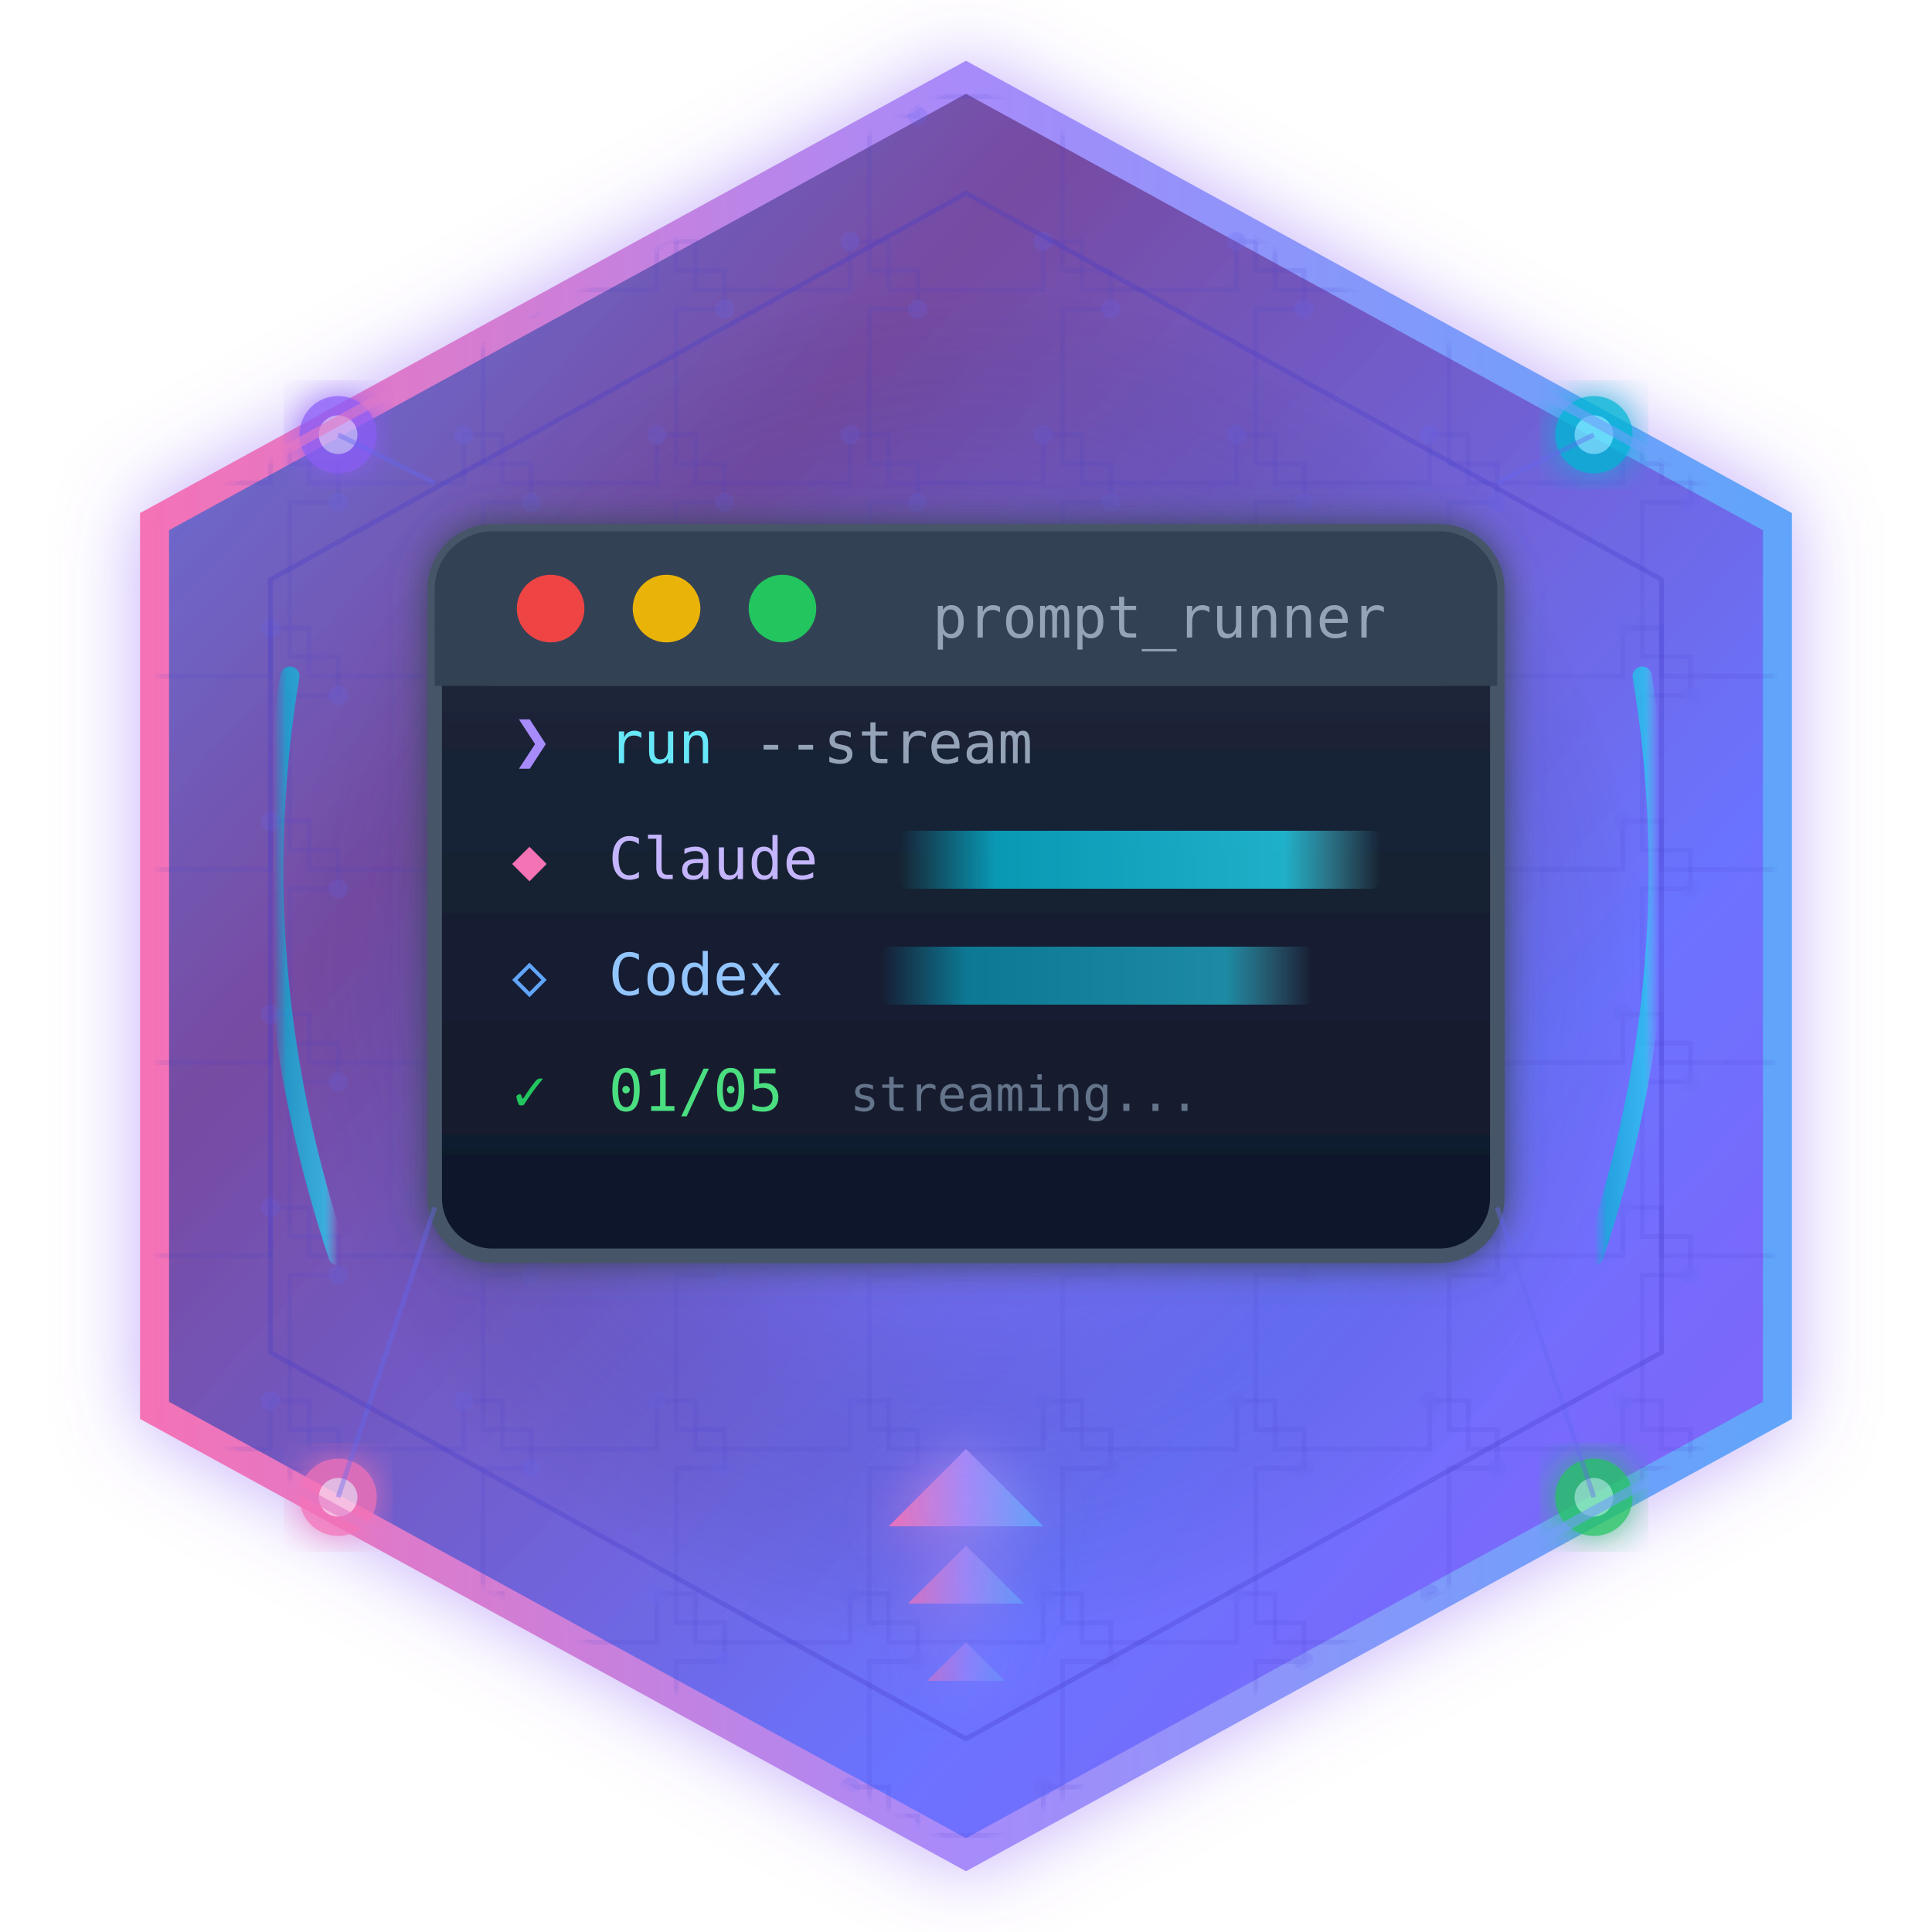
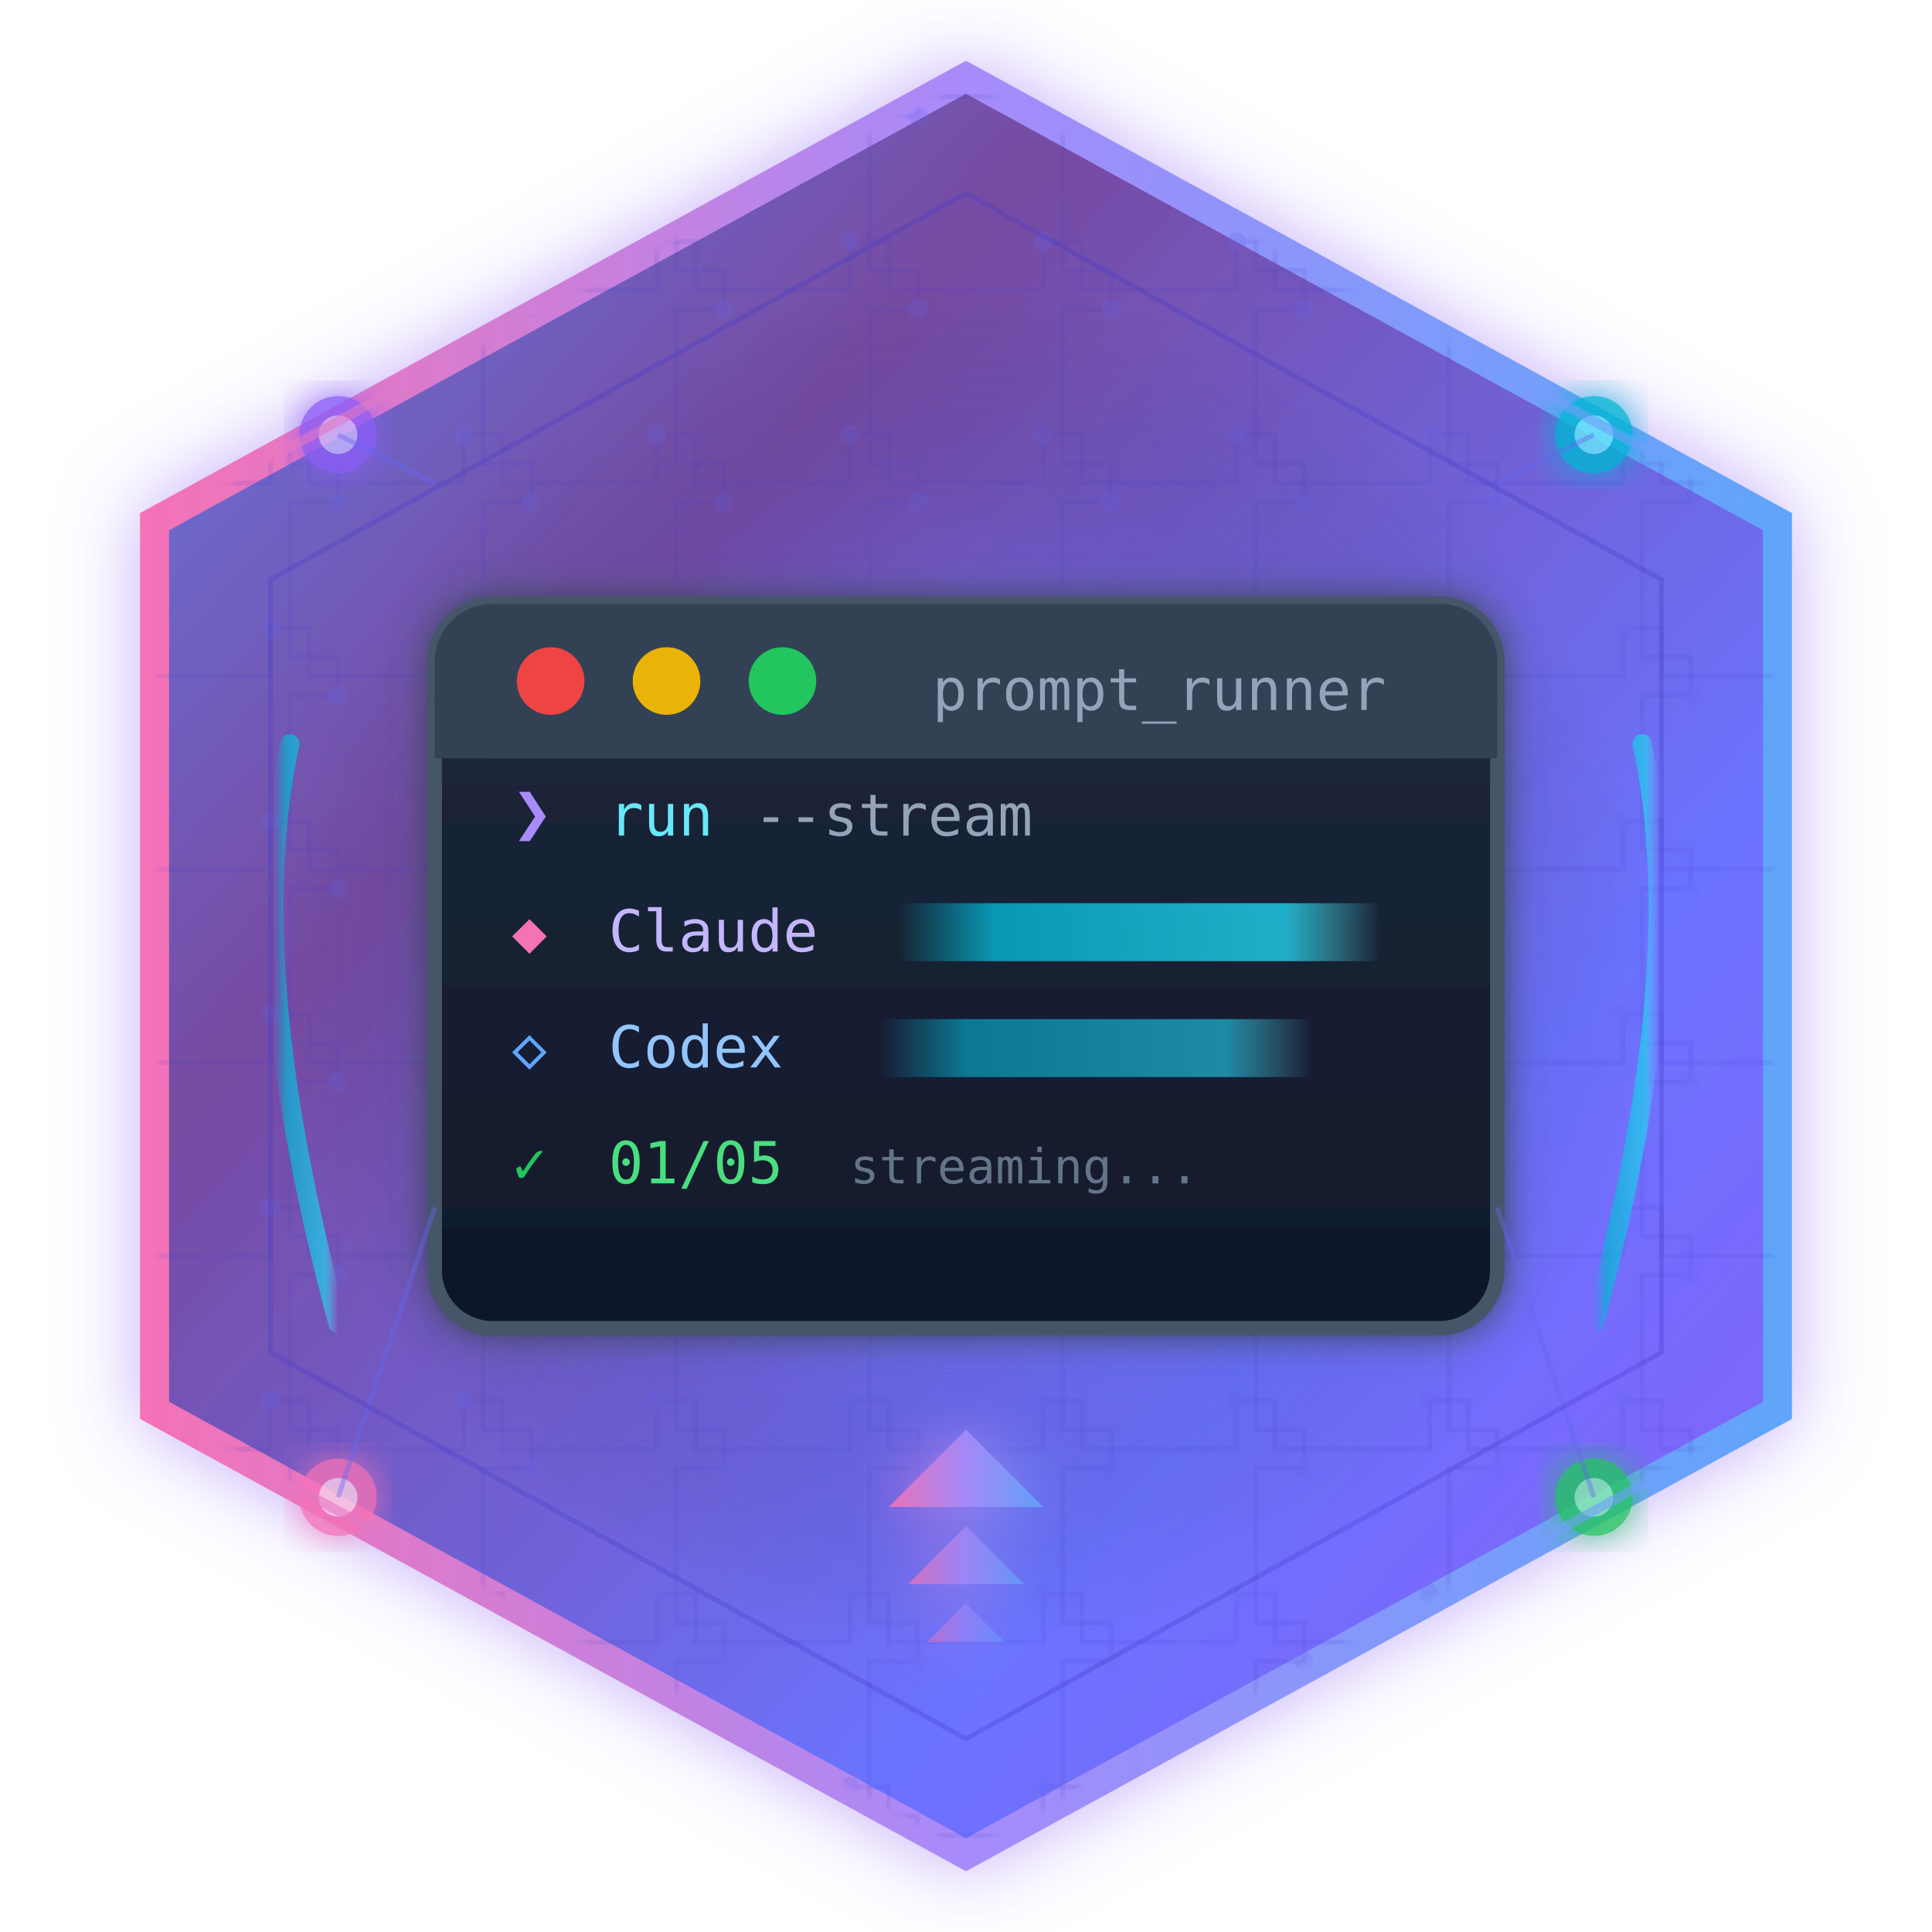
<svg xmlns="http://www.w3.org/2000/svg" viewBox="0 0 200 200" width="200" height="200">
  <defs>
    <linearGradient id="bgGradient" x1="0%" y1="0%" x2="100%" y2="100%">
      <stop offset="0%" stop-color="#0f0c29" />
      <stop offset="50%" stop-color="#302b63" />
      <stop offset="100%" stop-color="#24243e" />
    </linearGradient>
    <linearGradient id="hexFill" x1="0%" y1="0%" x2="100%" y2="100%">
      <stop offset="0%" stop-color="#667eea" />
      <stop offset="30%" stop-color="#764ba2" />
      <stop offset="70%" stop-color="#6B73FF" />
      <stop offset="100%" stop-color="#8B5CF6" />
    </linearGradient>
    <radialGradient id="glowCenter" cx="50%" cy="50%" r="50%">
      <stop offset="0%" stop-color="#a855f7" stop-opacity="0.6" />
      <stop offset="50%" stop-color="#6366f1" stop-opacity="0.3" />
      <stop offset="100%" stop-color="#1e1b4b" stop-opacity="0" />
    </radialGradient>
    <linearGradient id="streamGradient" x1="0%" y1="0%" x2="100%" y2="0%">
      <stop offset="0%" stop-color="#06b6d4" stop-opacity="0" />
      <stop offset="20%" stop-color="#06b6d4" />
      <stop offset="80%" stop-color="#22d3ee" />
      <stop offset="100%" stop-color="#67e8f9" stop-opacity="0" />
    </linearGradient>
    <linearGradient id="codeBlockGradient" x1="0%" y1="0%" x2="0%" y2="100%">
      <stop offset="0%" stop-color="#1e293b" />
      <stop offset="100%" stop-color="#0f172a" />
    </linearGradient>
    <linearGradient id="runnerPath" x1="0%" y1="0%" x2="100%" y2="0%">
      <stop offset="0%" stop-color="#f472b6" />
      <stop offset="50%" stop-color="#a78bfa" />
      <stop offset="100%" stop-color="#60a5fa" />
    </linearGradient>
    <filter id="terminalGlow" x="-20%" y="-20%" width="140%" height="140%">
      <feGaussianBlur stdDeviation="2" result="blur" />
      <feMerge>
        <feMergeNode in="blur" />
        <feMergeNode in="SourceGraphic" />
      </feMerge>
    </filter>
    <filter id="outerGlow" x="-30%" y="-30%" width="160%" height="160%">
      <feGaussianBlur stdDeviation="4" result="blur" />
      <feFlood flood-color="#8b5cf6" flood-opacity="0.5" />
      <feComposite in2="blur" operator="in" />
      <feMerge>
        <feMergeNode />
        <feMergeNode in="SourceGraphic" />
      </feMerge>
    </filter>
    <filter id="pulse" x="-50%" y="-50%" width="200%" height="200%">
      <feGaussianBlur stdDeviation="3" result="blur" />
      <feMerge>
        <feMergeNode in="blur" />
        <feMergeNode in="SourceGraphic" />
      </feMerge>
    </filter>
    <pattern id="dataStream" patternUnits="userSpaceOnUse" width="8" height="8">
      <circle cx="2" cy="2" r="1" fill="#22d3ee" opacity="0.7" />
    </pattern>
    <pattern id="circuitPattern" patternUnits="userSpaceOnUse" width="20" height="20">
      <path d="M0 10 L8 10 L8 5 L12 5 L12 10 L20 10" stroke="#4338ca" stroke-width="0.5" fill="none" opacity="0.3" />
      <path d="M10 0 L10 8 L15 8 L15 12 L10 12 L10 20" stroke="#4338ca" stroke-width="0.5" fill="none" opacity="0.3" />
      <circle cx="8" cy="5" r="1" fill="#6366f1" opacity="0.5" />
      <circle cx="15" cy="12" r="1" fill="#6366f1" opacity="0.5" />
    </pattern>
    <clipPath id="hexClip">
      <polygon points="100,8 184,54 184,146 100,192 16,146 16,54" />
    </clipPath>
  </defs>
  <polygon points="100,8 184,54 184,146 100,192 16,146 16,54" fill="url(#hexFill)" stroke="url(#runnerPath)" stroke-width="3" filter="url(#outerGlow)" />
  <polygon points="100,8 184,54 184,146 100,192 16,146 16,54" fill="url(#circuitPattern)" opacity="0.4" clip-path="url(#hexClip)" />
  <ellipse cx="100" cy="100" rx="70" ry="70" fill="url(#glowCenter)" />
-   <g transform="translate(45, 55)">
+   <g transform="translate(45, 62.5)">
    <rect x="0" y="0" width="110" height="75" rx="6" ry="6" fill="url(#codeBlockGradient)" stroke="#475569" stroke-width="1.5" filter="url(#terminalGlow)" />
    <rect x="0" y="0" width="110" height="16" rx="6" ry="6" fill="#334155" />
    <rect x="0" y="10" width="110" height="6" fill="#334155" />
    <circle cx="12" cy="8" r="3.5" fill="#ef4444" />
    <circle cx="24" cy="8" r="3.5" fill="#eab308" />
    <circle cx="36" cy="8" r="3.5" fill="#22c55e" />
    <text x="75" y="11" font-family="monospace" font-size="6" fill="#94a3b8" text-anchor="middle">prompt_runner</text>
    <g transform="translate(8, 24)">
      <text font-family="monospace" font-size="7" fill="#a78bfa">❯</text>
      <text x="10" y="0" font-family="monospace" font-size="6" fill="#67e8f9">run</text>
      <text x="25" y="0" font-family="monospace" font-size="6" fill="#94a3b8">--stream</text>
      <g transform="translate(0, 12)">
        <text font-family="monospace" font-size="6" fill="#f472b6">◆</text>
        <text x="10" y="0" font-family="monospace" font-size="6" fill="#c4b5fd">Claude</text>
        <rect x="40" y="-5" width="50" height="6" fill="url(#streamGradient)" opacity="0.8" rx="1" />
      </g>
      <g transform="translate(0, 24)">
        <text font-family="monospace" font-size="6" fill="#60a5fa">◇</text>
        <text x="10" y="0" font-family="monospace" font-size="6" fill="#93c5fd">Codex</text>
        <rect x="38" y="-5" width="45" height="6" fill="url(#streamGradient)" opacity="0.6" rx="1" />
      </g>
      <g transform="translate(0, 36)">
        <text font-family="monospace" font-size="6" fill="#22c55e">✓</text>
        <text x="10" y="0" font-family="monospace" font-size="6" fill="#4ade80">01/05</text>
        <text x="35" y="0" font-family="monospace" font-size="5" fill="#64748b">streaming...</text>
      </g>
    </g>
  </g>
  <g opacity="0.7">
-     <path d="M30 70 Q25 100 35 130" stroke="url(#streamGradient)" stroke-width="2" fill="none" stroke-linecap="round">
+     <path d="M30 77 Q25 100 35 137" stroke="url(#streamGradient)" stroke-width="2" fill="none" stroke-linecap="round">
      <animate attributeName="stroke-dasharray" values="0 100;50 50;100 0" dur="2s" repeatCount="indefinite" />
    </path>
-     <path d="M170 70 Q175 100 165 130" stroke="url(#streamGradient)" stroke-width="2" fill="none" stroke-linecap="round">
+     <path d="M170 77 Q175 100 165 137" stroke="url(#streamGradient)" stroke-width="2" fill="none" stroke-linecap="round">
      <animate attributeName="stroke-dasharray" values="0 100;50 50;100 0" dur="2s" repeatCount="indefinite" begin="0.5s" />
    </path>
  </g>
  <g filter="url(#pulse)">
-     <path d="M100 150 L108 158 L100 158 L92 158 Z" fill="url(#runnerPath)" opacity="0.9">
+     <path d="M100 148 L108 156 L100 156 L92 156 Z" fill="url(#runnerPath)" opacity="0.9">
      <animate attributeName="opacity" values="0.5;1;0.5" dur="1.5s" repeatCount="indefinite" />
    </path>
-     <path d="M100 160 L106 166 L100 166 L94 166 Z" fill="url(#runnerPath)" opacity="0.7">
+     <path d="M100 158 L106 164 L100 164 L94 164 Z" fill="url(#runnerPath)" opacity="0.7">
      <animate attributeName="opacity" values="0.3;0.8;0.3" dur="1.5s" repeatCount="indefinite" begin="0.2s" />
    </path>
-     <path d="M100 170 L104 174 L100 174 L96 174 Z" fill="url(#runnerPath)" opacity="0.5">
+     <path d="M100 166 L104 170 L100 170 L96 170 Z" fill="url(#runnerPath)" opacity="0.5">
      <animate attributeName="opacity" values="0.2;0.6;0.2" dur="1.5s" repeatCount="indefinite" begin="0.4s" />
    </path>
  </g>
  <g opacity="0.8">
    <circle cx="35" cy="45" r="4" fill="#8b5cf6" filter="url(#terminalGlow)" />
    <circle cx="35" cy="45" r="2" fill="#c4b5fd" />
    <circle cx="165" cy="45" r="4" fill="#06b6d4" filter="url(#terminalGlow)" />
    <circle cx="165" cy="45" r="2" fill="#67e8f9" />
    <circle cx="35" cy="155" r="4" fill="#f472b6" filter="url(#terminalGlow)" />
    <circle cx="35" cy="155" r="2" fill="#fbcfe8" />
    <circle cx="165" cy="155" r="4" fill="#22c55e" filter="url(#terminalGlow)" />
    <circle cx="165" cy="155" r="2" fill="#86efac" />
  </g>
  <g stroke="#6366f1" stroke-width="0.5" opacity="0.4">
    <line x1="35" y1="45" x2="45" y2="50" />
    <line x1="165" y1="45" x2="155" y2="50" />
    <line x1="35" y1="155" x2="45" y2="125" />
    <line x1="165" y1="155" x2="155" y2="125" />
  </g>
  <polygon points="100,8 184,54 184,146 100,192 16,146 16,54" fill="none" stroke="url(#runnerPath)" stroke-width="1" opacity="0.6" />
  <polygon points="100,20 172,60 172,140 100,180 28,140 28,60" fill="none" stroke="#4338ca" stroke-width="0.5" opacity="0.3" />
</svg>
